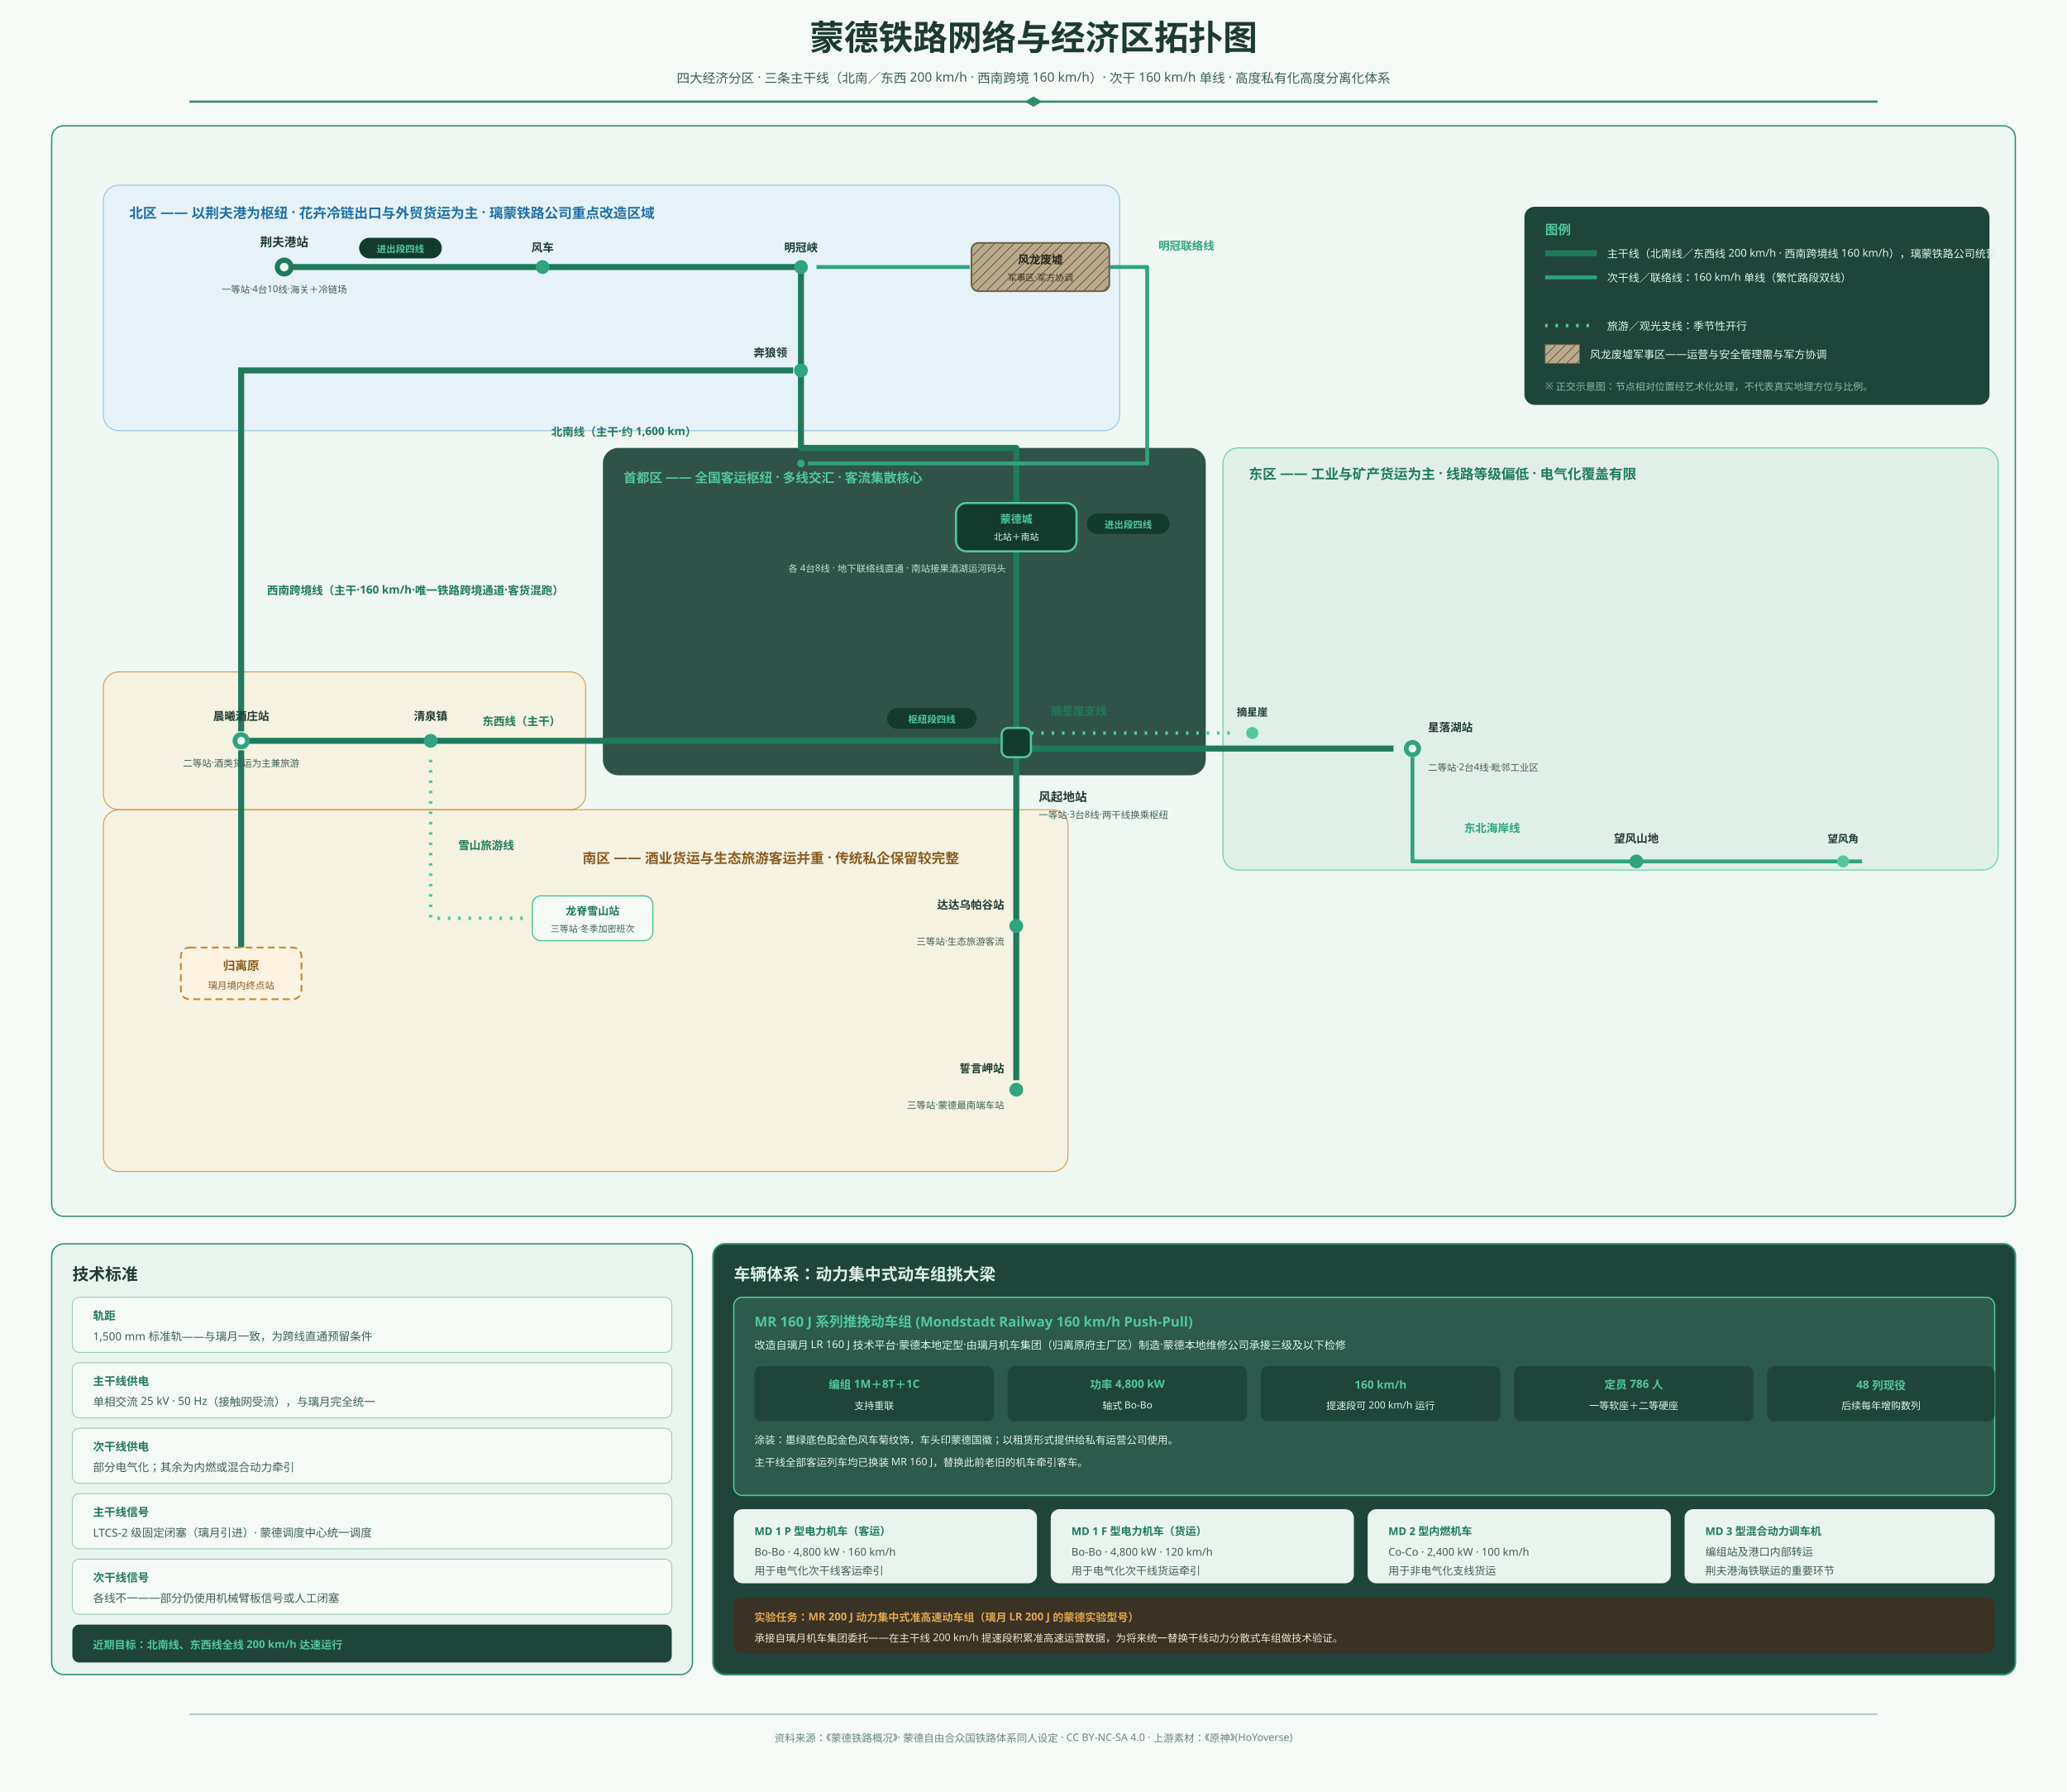
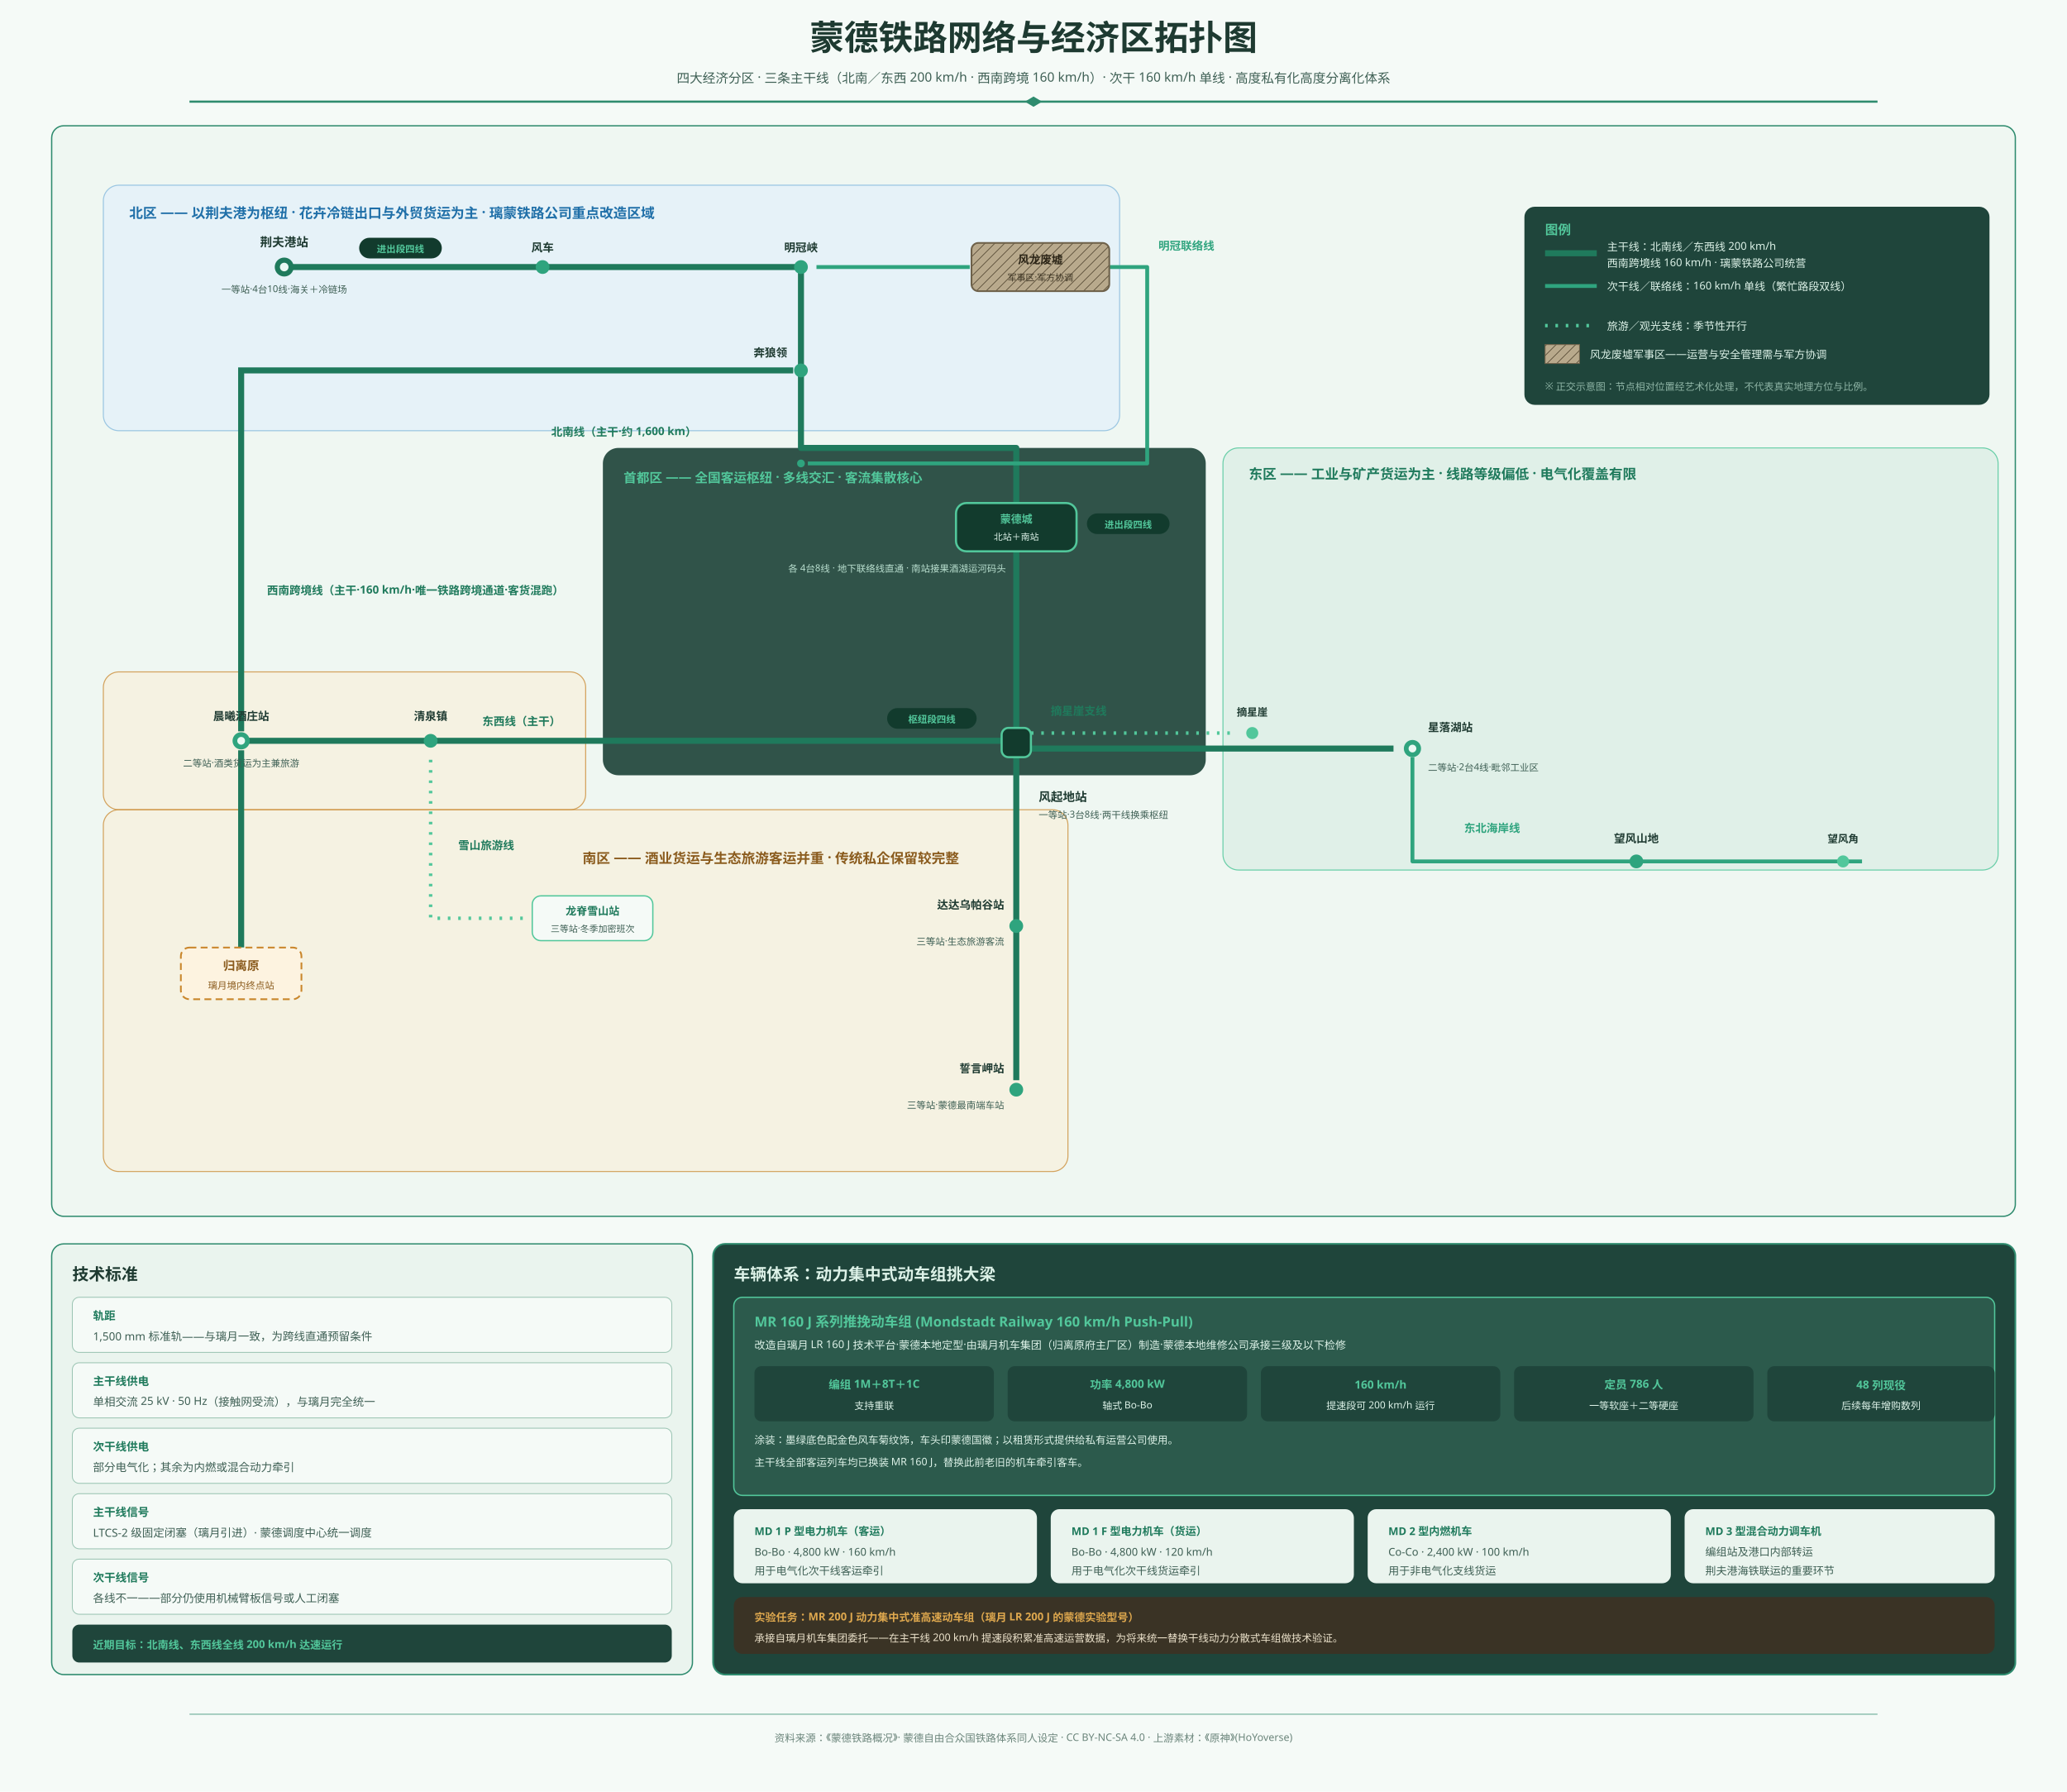
<svg xmlns="http://www.w3.org/2000/svg" viewBox="0 0 2400 2080" font-family="'Microsoft YaHei','PingFang SC','Noto Sans SC',sans-serif">
  <defs>
    <linearGradient id="anemoTop" x1="0" y1="0" x2="0" y2="1">
      <stop offset="0" stop-color="#3BB08A" />
      <stop offset="1" stop-color="#1F7A5C" />
    </linearGradient>
    <pattern id="hatch" width="8" height="8" patternTransform="rotate(45)" patternUnits="userSpaceOnUse">
      <rect width="8" height="8" fill="#B8A98C" />
      <line x1="0" y1="0" x2="0" y2="8" stroke="#6E614A" stroke-width="2" />
    </pattern>
  </defs>
  <rect width="2400" height="2080" fill="#F5FAF7" />
  <text x="1200" y="58" text-anchor="middle" font-size="40" font-weight="700" fill="#1E3A31">蒙德铁路网络与经济区拓扑图</text>
  <text x="1200" y="96" text-anchor="middle" font-size="15" fill="#3E5F54">四大经济分区 · 三条主干线（北南／东西 200 km/h · 西南跨境 160 km/h）· 次干 160 km/h 单线 · 高度私有化高度分离化体系</text>
  <line x1="220" y1="118" x2="2180" y2="118" stroke="#2E8B6E" stroke-width="2.5" />
  <polygon points="1200,112 1210,118 1200,124 1190,118" fill="#2E8B6E" />
  <g>
    <rect x="60" y="146" width="2280" height="1266" rx="14" fill="#EFF7F2" stroke="#2E8B6E" stroke-width="1.5" />
    <rect x="120" y="215" width="1180" height="285" rx="18" fill="#E3F0FA" stroke="#7FB6DC" stroke-width="1.2" opacity="0.75" />
    <text x="150" y="253" font-size="16" font-weight="700" fill="#1F6FA8">北区 —— 以荆夫港为枢纽 · 花卉冷链出口与外贸货运为主 · 璃蒙铁路公司重点改造区域</text>
    <rect x="700" y="520" width="700" height="380" rx="18" fill="#1F453B" opacity="0.92" />
    <text x="724" y="560" font-size="15" font-weight="700" fill="#52C79B">首都区 —— 全国客运枢纽 · 多线交汇 · 客流集散核心</text>
    <rect x="120" y="780" width="560" height="160" rx="18" fill="#F7F0DC" stroke="#C9862B" stroke-width="1.2" opacity="0.75" />
    <rect x="120" y="940" width="1120" height="420" rx="18" fill="#F7F0DC" stroke="#C9862B" stroke-width="1.2" opacity="0.75" />
    <text x="895" y="1002" text-anchor="middle" font-size="16" font-weight="700" fill="#8A5B1D">南区 —— 酒业货运与生态旅游客运并重 · 传统私企保留较完整</text>
    <rect x="1420" y="520" width="900" height="490" rx="18" fill="#DDEEE6" stroke="#52C79B" stroke-width="1.2" opacity="0.85" />
    <text x="1450" y="556" font-size="16" font-weight="700" fill="#1F7A5C">东区 —— 工业与矿产货运为主 · 线路等级偏低 · 电气化覆盖有限</text>
    <polyline points="330,310 930,310" fill="none" stroke="#1F7A5C" stroke-width="7" />
    <polyline points="930,310 930,520 1180,520 1180,1254" fill="none" stroke="#1F7A5C" stroke-width="7" stroke-linejoin="round" />
    <polyline points="280,860 1169,860" fill="none" stroke="#1F7A5C" stroke-width="7" />
    <polyline points="1191,869 1618,869" fill="none" stroke="#1F7A5C" stroke-width="7" />
    <polyline points="280,1100 280,871" fill="none" stroke="#1F7A5C" stroke-width="7" />
    <polyline points="280,849 280,430 921,430" fill="none" stroke="#1F7A5C" stroke-width="7" />
    <polyline points="500,882 500,1066 616,1066" fill="none" stroke="#52C79B" stroke-width="4" stroke-dasharray="3 9" />
    <polyline points="948,310 1126,310" fill="none" stroke="#2FA47E" stroke-width="4.5" />
    <polyline points="1288,310 1332,310 1332,538 938,538" fill="none" stroke="#2FA47E" stroke-width="4.5" stroke-linejoin="round" />
    <circle cx="930" cy="538" r="4.5" fill="#2FA47E" />
    <polyline points="1197,851 1436,851" fill="none" stroke="#52C79B" stroke-width="4" stroke-dasharray="3 9" />
    <polyline points="1640,879 1640,1000 2162,1000" fill="none" stroke="#2FA47E" stroke-width="4.5" stroke-linejoin="round" />
    <g font-size="11" font-weight="700">
      <rect x="417" y="276" width="96" height="24" rx="12" fill="#123B2D" />
      <text x="465" y="293" text-anchor="middle" fill="#52C79B">进出段四线</text>
      <rect x="1262" y="596" width="96" height="24" rx="12" fill="#123B2D" />
      <text x="1310" y="613" text-anchor="middle" fill="#52C79B">进出段四线</text>
      <rect x="1030" y="822" width="104" height="24" rx="12" fill="#123B2D" />
      <text x="1082" y="839" text-anchor="middle" fill="#52C79B">枢纽段四线</text>
    </g>
    <g font-size="13" font-weight="700">
      <text x="640" y="506" fill="#1F7A5C">北南线（主干·约 1,600 km）</text>
      <text x="560" y="842" fill="#1F7A5C">东西线（主干）</text>
      <text x="310" y="690" fill="#1F7A5C">西南跨境线（主干·160 km/h·唯一铁路跨境通道·客货混跑）</text>
      <text x="532" y="986" fill="#1F7A5C">雪山旅游线</text>
      <text x="1345" y="290" fill="#2FA47E">明冠联络线</text>
      <text x="1220" y="830" fill="#1F7A5C">摘星崖支线</text>
      <text x="1700" y="966" fill="#2FA47E">东北海岸线</text>
    </g>
    <g>
      <circle cx="330" cy="310" r="11" fill="#1F7A5C" />
      <circle cx="330" cy="310" r="5" fill="#EAF9F3" />
      <text x="330" y="286" text-anchor="middle" font-size="14" font-weight="700" fill="#1E3A31">荆夫港站</text>
      <text x="330" y="340" text-anchor="middle" font-size="11" fill="#3E5F54">一等站·4台10线·海关＋冷链场</text>
      <circle cx="630" cy="310" r="8" fill="#2FA47E" />
      <text x="630" y="292" text-anchor="middle" font-size="13" font-weight="600" fill="#1E3A31">风车</text>
      <circle cx="930" cy="310" r="8" fill="#2FA47E" />
      <text x="930" y="292" text-anchor="middle" font-size="13" font-weight="600" fill="#1E3A31">明冠峡</text>
      <rect x="1128" y="282" width="160" height="56" rx="8" fill="url(#hatch)" stroke="#6E614A" stroke-width="2" />
      <text x="1208" y="306" text-anchor="middle" font-size="13" font-weight="700" fill="#2B2416">风龙废墟</text>
      <text x="1208" y="326" text-anchor="middle" font-size="10.5" fill="#3D3524">军事区·军方协调</text>
      <circle cx="930" cy="430" r="8" fill="#2FA47E" />
      <text x="914" y="414" text-anchor="end" font-size="13" font-weight="600" fill="#1E3A31">奔狼领</text>
      <rect x="1110" y="584" width="140" height="56" rx="12" fill="#123B2D" stroke="#52C79B" stroke-width="2.5" />
      <text x="1180" y="607" text-anchor="middle" font-size="12.5" font-weight="700" fill="#52C79B">蒙德城</text>
      <text x="1180" y="627" text-anchor="middle" font-size="10.5" fill="#DDF2E8">北站＋南站</text>
      <text x="1168" y="664" text-anchor="end" font-size="11" fill="#B9DFCF">各 4台8线 · 地下联络线直通 · 南站接果酒湖运河码头</text>
      <rect x="1163" y="845" width="34" height="34" rx="8" fill="#123B2D" stroke="#52C79B" stroke-width="2.5" />
      <text x="1206" y="930" font-size="14" font-weight="700" fill="#1E3A31">风起地站</text>
      <text x="1206" y="950" font-size="11" fill="#3E5F54">一等站·3台8线·两干线换乘枢纽</text>
      <circle cx="1454" cy="851" r="7" fill="#52C79B" />
      <text x="1454" y="831" text-anchor="middle" font-size="12" font-weight="600" fill="#1E3A31">摘星崖</text>
      <circle cx="1640" cy="869" r="10" fill="#2FA47E" />
      <circle cx="1640" cy="869" r="4.5" fill="#EAF9F3" />
      <text x="1658" y="849" font-size="13" font-weight="700" fill="#1E3A31">星落湖站</text>
      <text x="1658" y="895" font-size="11" fill="#3E5F54">二等站·2台4线·毗邻工业区</text>
      <circle cx="1900" cy="1000" r="8" fill="#2FA47E" />
      <text x="1900" y="978" text-anchor="middle" font-size="13" font-weight="600" fill="#1E3A31">望风山地</text>
      <circle cx="2140" cy="1000" r="7" fill="#52C79B" />
      <text x="2140" y="978" text-anchor="middle" font-size="12" font-weight="600" fill="#1E3A31">望风角</text>
      <circle cx="1180" cy="1075" r="8" fill="#2FA47E" />
      <text x="1166" y="1055" text-anchor="end" font-size="13" font-weight="600" fill="#1E3A31">达达乌帕谷站</text>
      <text x="1166" y="1097" text-anchor="end" font-size="11" fill="#3E5F54">三等站·生态旅游客流</text>
      <circle cx="1180" cy="1265" r="8" fill="#2FA47E" />
      <text x="1166" y="1245" text-anchor="end" font-size="13" font-weight="600" fill="#1E3A31">誓言岬站</text>
      <text x="1166" y="1287" text-anchor="end" font-size="11" fill="#3E5F54">三等站·蒙德最南端车站</text>
      <circle cx="280" cy="860" r="10" fill="#2FA47E" />
      <circle cx="280" cy="860" r="4.5" fill="#EAF9F3" />
      <text x="280" y="836" text-anchor="middle" font-size="13" font-weight="700" fill="#1E3A31">晨曦酒庄站</text>
      <text x="280" y="890" text-anchor="middle" font-size="11" fill="#3E5F54">二等站·酒类货运为主兼旅游</text>
      <circle cx="500" cy="860" r="8" fill="#2FA47E" />
      <text x="500" y="836" text-anchor="middle" font-size="13" font-weight="600" fill="#1E3A31">清泉镇</text>
      <rect x="618" y="1040" width="140" height="52" rx="10" fill="#F5FAF7" stroke="#52C79B" stroke-width="1.5" />
      <text x="688" y="1062" text-anchor="middle" font-size="12.5" font-weight="700" fill="#1F7A5C">龙脊雪山站</text>
      <text x="688" y="1082" text-anchor="middle" font-size="10.5" fill="#3E5F54">三等站·冬季加密班次</text>
      <rect x="210" y="1100" width="140" height="60" rx="10" fill="#FDF3E0" stroke="#C9862B" stroke-width="2" stroke-dasharray="8 5" />
      <text x="280" y="1126" text-anchor="middle" font-size="14" font-weight="700" fill="#8A5B1D">归离原</text>
      <text x="280" y="1148" text-anchor="middle" font-size="11" fill="#8A5B1D">璃月境内终点站</text>
    </g>
    <rect x="1770" y="240" width="540" height="230" rx="12" fill="#1F453B" />
    <text x="1794" y="272" font-size="15" font-weight="700" fill="#52C79B">图例</text>
    <line x1="1794" y1="294" x2="1854" y2="294" stroke="#1F7A5C" stroke-width="7" />
-     <text x="1866" y="299" font-size="12.5" fill="#DDF2E8">主干线（北南线／东西线 200 km/h · 西南跨境线 160 km/h），璃蒙铁路公司统营</text>
-     <line x1="1794" y1="322" x2="1854" y2="322" stroke="#2FA47E" stroke-width="4.5" />
-     <text x="1866" y="327" font-size="12.5" fill="#DDF2E8">次干线／联络线：160 km/h 单线（繁忙路段双线）</text>
+     <text x="1866" y="291" font-size="12.5" fill="#DDF2E8">主干线：北南线／东西线 200 km/h</text>
+     <text x="1866" y="310" font-size="12.5" fill="#DDF2E8">西南跨境线 160 km/h · 璃蒙铁路公司统营</text>
+     <line x1="1794" y1="332" x2="1854" y2="332" stroke="#2FA47E" stroke-width="4.5" />
+     <text x="1866" y="337" font-size="12.5" fill="#DDF2E8">次干线／联络线：160 km/h 单线（繁忙路段双线）</text>
    <line x1="1794" y1="378" x2="1854" y2="378" stroke="#52C79B" stroke-width="4" stroke-dasharray="3 9" />
    <text x="1866" y="383" font-size="12.5" fill="#DDF2E8">旅游／观光支线：季节性开行</text>
    <rect x="1794" y="400" width="40" height="22" fill="url(#hatch)" stroke="#6E614A" />
    <text x="1846" y="416" font-size="12.5" fill="#DDF2E8">风龙废墟军事区——运营与安全管理需与军方协调</text>
    <text x="1794" y="452" font-size="11.5" fill="#8FB5A6">※ 正交示意图：节点相对位置经艺术化处理，不代表真实地理方位与比例。</text>
  </g>
  <g>
    <rect x="60" y="1444" width="744" height="500" rx="14" fill="#EAF4EE" stroke="#2E8B6E" stroke-width="1.5" />
    <text x="84" y="1486" font-size="19" font-weight="700" fill="#1E3A31">技术标准</text>
    <g font-size="13" fill="#3E5F54">
      <rect x="84" y="1506" width="696" height="64" rx="8" fill="#F5FAF7" stroke="#9CC5B4" />
      <text x="108" y="1532" font-weight="700" fill="#1F7A5C">轨距</text>
      <text x="108" y="1556">1,500 mm 标准轨——与璃月一致，为跨线直通预留条件</text>
      <rect x="84" y="1582" width="696" height="64" rx="8" fill="#F5FAF7" stroke="#9CC5B4" />
      <text x="108" y="1608" font-weight="700" fill="#1F7A5C">主干线供电</text>
      <text x="108" y="1632">单相交流 25 kV · 50 Hz（接触网受流），与璃月完全统一</text>
      <rect x="84" y="1658" width="696" height="64" rx="8" fill="#F5FAF7" stroke="#9CC5B4" />
      <text x="108" y="1684" font-weight="700" fill="#1F7A5C">次干线供电</text>
      <text x="108" y="1708">部分电气化；其余为内燃或混合动力牵引</text>
      <rect x="84" y="1734" width="696" height="64" rx="8" fill="#F5FAF7" stroke="#9CC5B4" />
      <text x="108" y="1760" font-weight="700" fill="#1F7A5C">主干线信号</text>
      <text x="108" y="1784">LTCS-2 级固定闭塞（璃月引进）· 蒙德调度中心统一调度</text>
      <rect x="84" y="1810" width="696" height="64" rx="8" fill="#F5FAF7" stroke="#9CC5B4" />
      <text x="108" y="1836" font-weight="700" fill="#1F7A5C">次干线信号</text>
      <text x="108" y="1860">各线不一——部分仍使用机械臂板信号或人工闭塞</text>
      <rect x="84" y="1886" width="696" height="44" rx="8" fill="#1F453B" />
      <text x="108" y="1914" font-size="12.5" font-weight="700" fill="#52C79B">近期目标：北南线、东西线全线 200 km/h 达速运行</text>
    </g>
    <rect x="828" y="1444" width="1512" height="500" rx="14" fill="#1F453B" stroke="#2E8B6E" stroke-width="2" />
    <text x="852" y="1486" font-size="19" font-weight="700" fill="#DDF2E8">车辆体系：动力集中式动车组挑大梁</text>
    <rect x="852" y="1506" width="1464" height="230" rx="10" fill="#2C5A4C" stroke="#52C79B" stroke-width="1.5" />
    <text x="876" y="1540" font-size="16" font-weight="700" fill="#52C79B">MR 160 J 系列推挽动车组 (Mondstadt Railway 160 km/h Push-Pull)</text>
    <text x="876" y="1566" font-size="12.5" fill="#DDF2E8">改造自璃月 LR 160 J 技术平台·蒙德本地定型·由璃月机车集团（归离原府主厂区）制造·蒙德本地维修公司承接三级及以下检修</text>
    <g font-size="13" fill="#DDF2E8">
      <rect x="876" y="1586" width="278" height="64" rx="8" fill="#1F453B" />
      <text x="1015" y="1612" text-anchor="middle" font-weight="700" fill="#52C79B">编组 1M＋8T＋1C</text>
      <text x="1015" y="1636" text-anchor="middle" font-size="11.5">支持重联</text>
      <rect x="1170" y="1586" width="278" height="64" rx="8" fill="#1F453B" />
      <text x="1309" y="1612" text-anchor="middle" font-weight="700" fill="#52C79B">功率 4,800 kW</text>
      <text x="1309" y="1636" text-anchor="middle" font-size="11.5">轴式 Bo-Bo</text>
      <rect x="1464" y="1586" width="278" height="64" rx="8" fill="#1F453B" />
      <text x="1603" y="1612" text-anchor="middle" font-weight="700" fill="#52C79B">160 km/h</text>
      <text x="1603" y="1636" text-anchor="middle" font-size="11.5">提速段可 200 km/h 运行</text>
      <rect x="1758" y="1586" width="278" height="64" rx="8" fill="#1F453B" />
      <text x="1897" y="1612" text-anchor="middle" font-weight="700" fill="#52C79B">定员 786 人</text>
      <text x="1897" y="1636" text-anchor="middle" font-size="11.5">一等软座＋二等硬座</text>
      <rect x="2052" y="1586" width="264" height="64" rx="8" fill="#1F453B" />
      <text x="2184" y="1612" text-anchor="middle" font-weight="700" fill="#52C79B">48 列现役</text>
      <text x="2184" y="1636" text-anchor="middle" font-size="11.5">后续每年增购数列</text>
      <text x="876" y="1676" font-size="12">涂装：墨绿底色配金色风车菊纹饰，车头印蒙德国徽；以租赁形式提供给私有运营公司使用。</text>
      <text x="876" y="1702" font-size="12">主干线全部客运列车均已换装 MR 160 J，替换此前老旧的机车牵引客车。</text>
    </g>
    <g font-size="12.5">
      <rect x="852" y="1752" width="352" height="86" rx="10" fill="#EAF4EE" />
      <text x="876" y="1782" font-weight="700" fill="#1F7A5C">MD 1 P 型电力机车（客运）</text>
      <text x="876" y="1806" fill="#3E5F54">Bo-Bo · 4,800 kW · 160 km/h</text>
      <text x="876" y="1828" fill="#3E5F54">用于电气化次干线客运牵引</text>
      <rect x="1220" y="1752" width="352" height="86" rx="10" fill="#EAF4EE" />
      <text x="1244" y="1782" font-weight="700" fill="#1F7A5C">MD 1 F 型电力机车（货运）</text>
      <text x="1244" y="1806" fill="#3E5F54">Bo-Bo · 4,800 kW · 120 km/h</text>
      <text x="1244" y="1828" fill="#3E5F54">用于电气化次干线货运牵引</text>
      <rect x="1588" y="1752" width="352" height="86" rx="10" fill="#EAF4EE" />
      <text x="1612" y="1782" font-weight="700" fill="#1F7A5C">MD 2 型内燃机车</text>
      <text x="1612" y="1806" fill="#3E5F54">Co-Co · 2,400 kW · 100 km/h</text>
      <text x="1612" y="1828" fill="#3E5F54">用于非电气化支线货运</text>
      <rect x="1956" y="1752" width="360" height="86" rx="10" fill="#EAF4EE" />
      <text x="1980" y="1782" font-weight="700" fill="#1F7A5C">MD 3 型混合动力调车机</text>
      <text x="1980" y="1806" fill="#3E5F54">编组站及港口内部转运</text>
      <text x="1980" y="1828" fill="#3E5F54">荆夫港海铁联运的重要环节</text>
    </g>
    <rect x="852" y="1854" width="1464" height="66" rx="10" fill="#3A3325" />
    <text x="876" y="1882" font-size="12.5" font-weight="700" fill="#E0A94E">实验任务：MR 200 J 动力集中式准高速动车组（璃月 LR 200 J 的蒙德实验型号）</text>
    <text x="876" y="1906" font-size="12" fill="#EDE3CC">承接自璃月机车集团委托——在主干线 200 km/h 提速段积累准高速运营数据，为将来统一替换干线动力分散式车组做技术验证。</text>
  </g>
  <line x1="220" y1="1990" x2="2180" y2="1990" stroke="#2E8B6E" stroke-width="1.5" opacity="0.5" />
  <text x="1200" y="2022" text-anchor="middle" font-size="12" fill="#6B857B">资料来源：《蒙德铁路概况》· 蒙德自由合众国铁路体系同人设定 · CC BY-NC-SA 4.0 · 上游素材：《原神》(HoYoverse)</text>
</svg>
